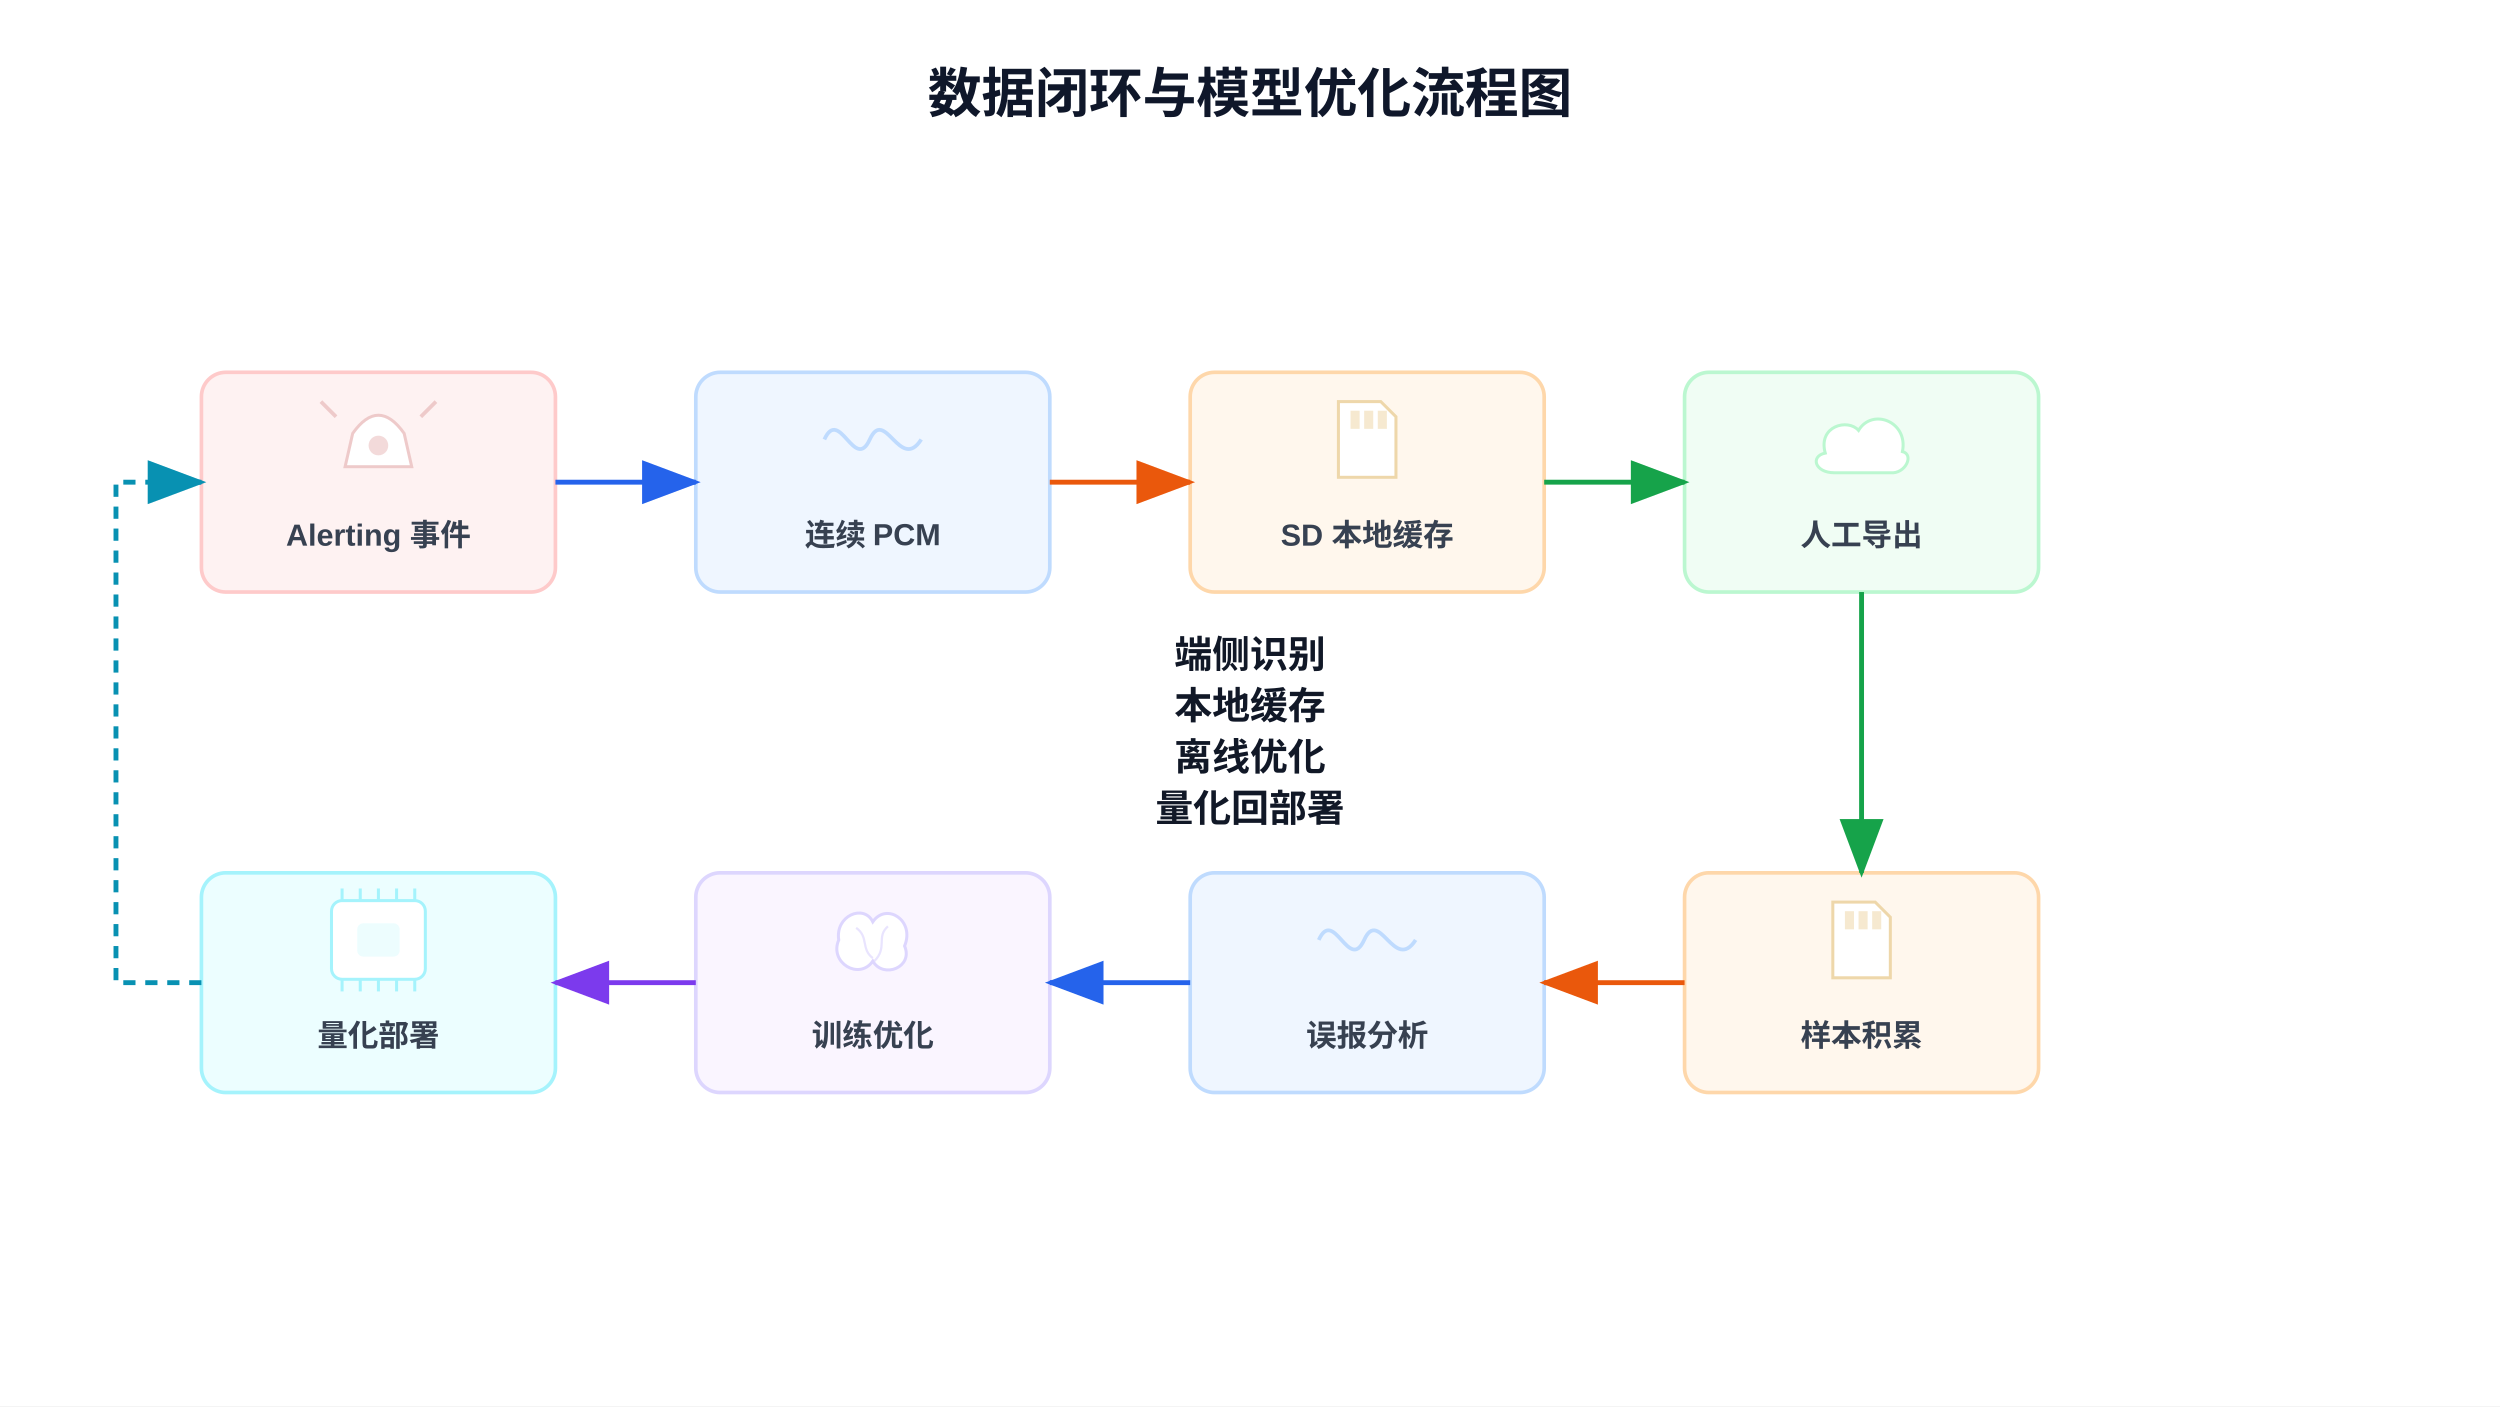
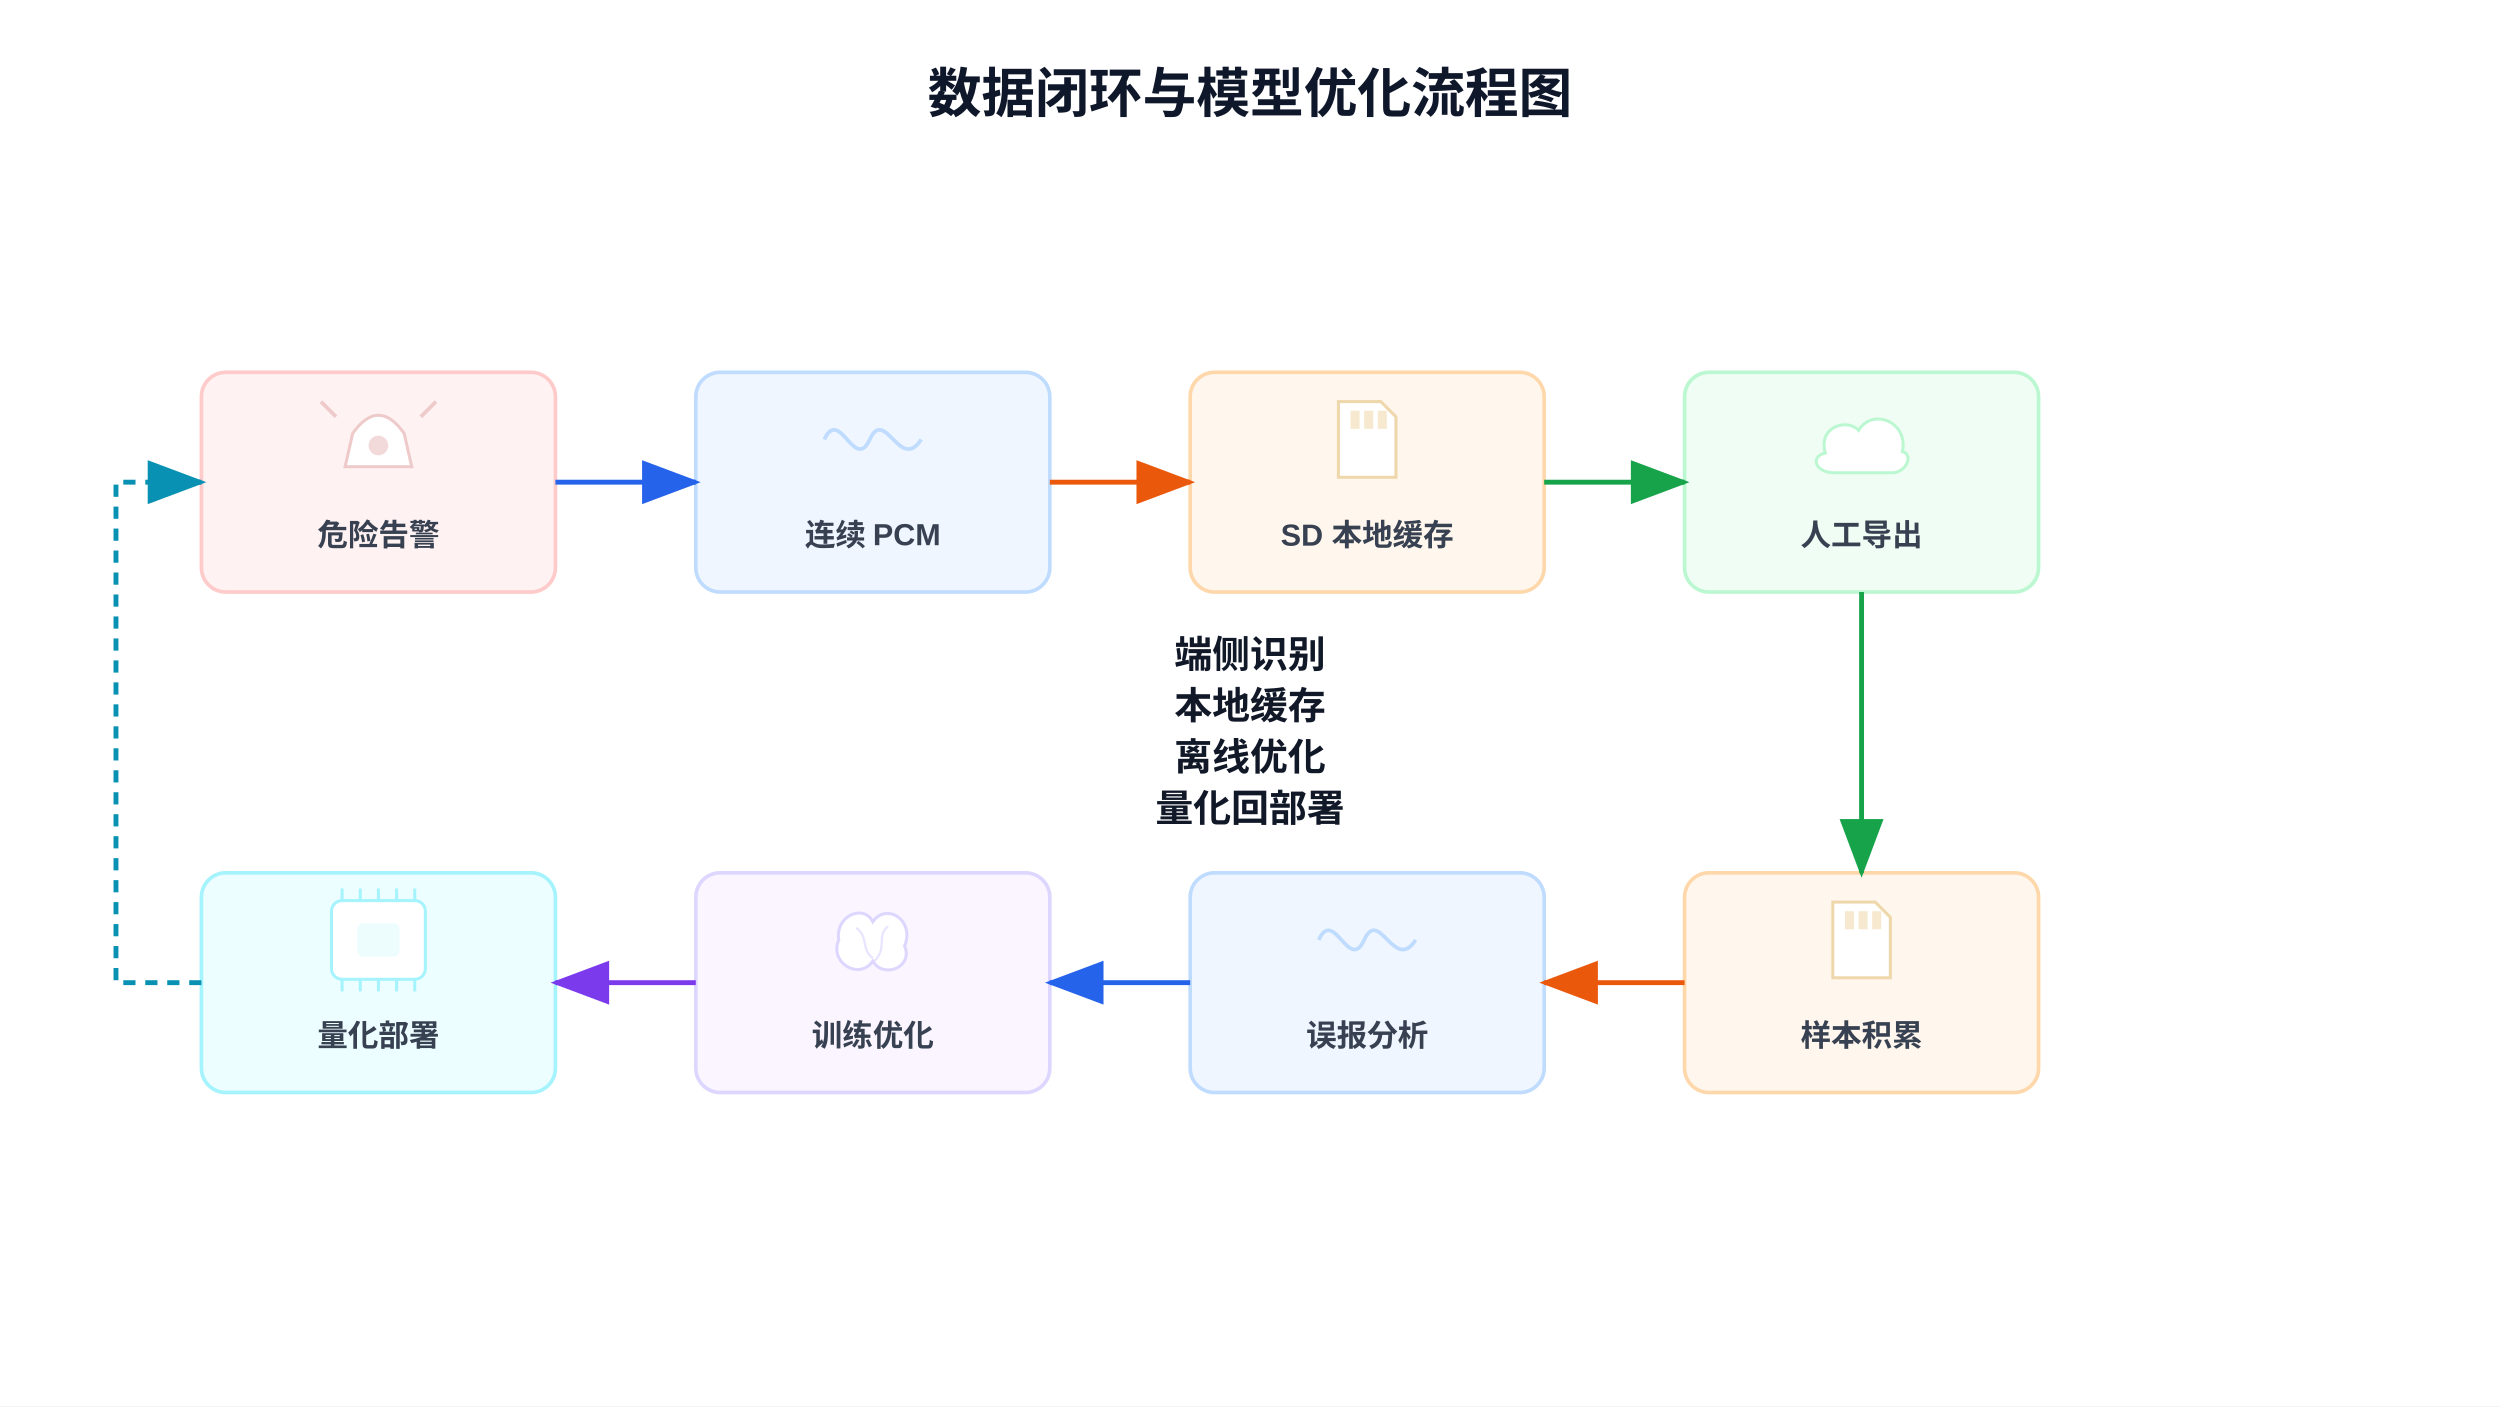
<svg xmlns="http://www.w3.org/2000/svg" viewBox="0 0 2048 1152" width="2048" height="1152">
  <style>
text { font-family: 'Microsoft YaHei', 'PingFang SC', 'SimHei', 'Helvetica Neue', Arial, sans-serif; }
.title { font-size: 44px; font-weight: 700; fill: #0f172a; }
.label { font-size: 31px; font-weight: 700; fill: #111827; }
.small { font-size: 25px; font-weight: 600; fill: #374151; }
.hint { font-size: 22px; font-weight: 600; fill: #6b7280; }
</style>
  <defs>
    <marker id="arrow-blue" markerWidth="12" markerHeight="9" refX="11" refY="4.5" orient="auto">
      <polygon points="0 0, 12 4.5, 0 9" fill="#2563eb" />
    </marker>
    <marker id="arrow-red" markerWidth="12" markerHeight="9" refX="11" refY="4.5" orient="auto">
      <polygon points="0 0, 12 4.5, 0 9" fill="#dc2626" />
    </marker>
    <marker id="arrow-green" markerWidth="12" markerHeight="9" refX="11" refY="4.5" orient="auto">
      <polygon points="0 0, 12 4.5, 0 9" fill="#16a34a" />
    </marker>
    <marker id="arrow-orange" markerWidth="12" markerHeight="9" refX="11" refY="4.5" orient="auto">
      <polygon points="0 0, 12 4.5, 0 9" fill="#ea580c" />
    </marker>
    <marker id="arrow-purple" markerWidth="12" markerHeight="9" refX="11" refY="4.5" orient="auto">
      <polygon points="0 0, 12 4.5, 0 9" fill="#7c3aed" />
    </marker>
    <marker id="arrow-cyan" markerWidth="12" markerHeight="9" refX="11" refY="4.5" orient="auto">
      <polygon points="0 0, 12 4.5, 0 9" fill="#0891b2" />
    </marker>
    <marker id="arrow-gray" markerWidth="12" markerHeight="9" refX="11" refY="4.5" orient="auto">
      <polygon points="0 0, 12 4.5, 0 9" fill="#6b7280" />
    </marker>
  </defs>
  <rect width="2048" height="1152" fill="#ffffff" />
  <text x="1024.0" y="92" text-anchor="middle" class="title">数据闭环与模型优化流程图</text>
  <rect x="165" y="305" width="290" height="180" rx="20" fill="#fef2f2" stroke="#fecaca" stroke-width="3" />
  <g transform="translate(310.0 360) scale(0.62) translate(-310.0 -360)">
    <path d="M 266.0,396 L 276.0,352 Q 310.0,304 344.0,352 L 354.0,396 Z" fill="#ffffff" stroke="#eecaca" stroke-width="4" />
    <circle cx="310.0" cy="368" r="13" fill="#eecaca" opacity="0.7" />
    <path d="M 254.0,330 L 234.0,310 M 366.0,330 L 386.0,310" stroke="#eecaca" stroke-width="5" />
  </g>
-   <text x="310.0" y="447.0" text-anchor="middle" class="small">Alerting 事件</text>
+   <text x="310.0" y="447.0" text-anchor="middle" class="small">危险告警</text>
  <rect x="570" y="305" width="290" height="180" rx="20" fill="#eff6ff" stroke="#bfdbfe" stroke-width="3" />
  <g transform="translate(715.0 360) scale(0.62) translate(-715.0 -360)">
    <path d="M 651.0,360 C 671.0,316 691.0,404 711.0,360 C 731.0,316 751.0,404 779.0,360" stroke="#bfdbfe" stroke-width="5" fill="none" />
  </g>
  <text x="715.0" y="447.0" text-anchor="middle" class="small">连续 PCM</text>
  <rect x="975" y="305" width="290" height="180" rx="20" fill="#fff7ed" stroke="#fed7aa" stroke-width="3" />
  <g transform="translate(1120.0 360) scale(0.62) translate(-1120.0 -360)">
    <path d="M 1082.0,310 L 1138.0,310 L 1158.0,330 L 1158.0,410 L 1082.0,410 Z" fill="#ffffff" stroke="#eed7aa" stroke-width="4" />
    <rect x="1098.0" y="322" width="12" height="24" fill="#eed7aa" opacity="0.55" />
    <rect x="1116.0" y="322" width="12" height="24" fill="#eed7aa" opacity="0.55" />
    <rect x="1134.0" y="322" width="12" height="24" fill="#eed7aa" opacity="0.55" />
  </g>
  <text x="1120.0" y="447.0" text-anchor="middle" class="small">SD 本地缓存</text>
  <rect x="1380" y="305" width="290" height="180" rx="20" fill="#f0fdf4" stroke="#bbf7d0" stroke-width="3" />
  <g transform="translate(1525.0 360) scale(0.62) translate(-1525.0 -360)">
    <path d="M 1477.0,378 C 1467.0,342 1507.0,332 1521.0,348 C 1539.0,318 1587.0,336 1579.0,376 C 1595.0,380 1583.0,406 1563.0,404 L 1489.0,404 C 1463.0,404 1457.0,382 1477.0,378 Z" fill="#ffffff" stroke="#bbf7d0" stroke-width="4" />
  </g>
  <text x="1525.0" y="447.0" text-anchor="middle" class="small">人工导出</text>
  <rect x="1380" y="715" width="290" height="180" rx="20" fill="#fff7ed" stroke="#fed7aa" stroke-width="3" />
  <g transform="translate(1525.0 770) scale(0.62) translate(-1525.0 -770)">
    <path d="M 1487.0,720 L 1543.0,720 L 1563.0,740 L 1563.0,820 L 1487.0,820 Z" fill="#ffffff" stroke="#eed7aa" stroke-width="4" />
    <rect x="1503.0" y="732" width="12" height="24" fill="#eed7aa" opacity="0.55" />
    <rect x="1521.0" y="732" width="12" height="24" fill="#eed7aa" opacity="0.55" />
    <rect x="1539.0" y="732" width="12" height="24" fill="#eed7aa" opacity="0.55" />
  </g>
  <text x="1525.0" y="857.0" text-anchor="middle" class="small">样本积累</text>
  <rect x="975" y="715" width="290" height="180" rx="20" fill="#eff6ff" stroke="#bfdbfe" stroke-width="3" />
  <g transform="translate(1120.0 770) scale(0.62) translate(-1120.0 -770)">
    <path d="M 1056.0,770 C 1076.0,726 1096.0,814 1116.0,770 C 1136.0,726 1156.0,814 1184.0,770" stroke="#bfdbfe" stroke-width="5" fill="none" />
  </g>
  <text x="1120.0" y="857.0" text-anchor="middle" class="small">误报分析</text>
  <rect x="570" y="715" width="290" height="180" rx="20" fill="#faf5ff" stroke="#ddd6fe" stroke-width="3" />
  <g transform="translate(715.0 770) scale(0.62) translate(-715.0 -770)">
    <path d="M 670.0,770 C 665.0,738 703.0,722 715.0,746 C 733.0,720 771.0,744 757.0,778 C 769.0,806 729.0,822 715.0,798 C 697.0,824 657.0,800 670.0,770 Z" fill="#ffffff" stroke="#ddd6fe" stroke-width="4" />
    <path d="M 693.0,754 C 710.0,766 699.0,782 715.0,794 M 735.0,752 C 719.0,766 735.0,780 717.0,798" stroke="#ddd6fe" stroke-width="3" fill="none" opacity="0.65" />
  </g>
  <text x="715.0" y="857.0" text-anchor="middle" class="small">训练优化</text>
  <rect x="165" y="715" width="290" height="180" rx="20" fill="#ecfeff" stroke="#a5f3fc" stroke-width="3" />
  <g transform="translate(310.0 770) scale(0.62) translate(-310.0 -770)">
    <line x1="262.0" y1="718" x2="262.0" y2="702" stroke="#a5f3fc" stroke-width="4" />
    <line x1="262.0" y1="822" x2="262.0" y2="838" stroke="#a5f3fc" stroke-width="4" />
    <line x1="286.0" y1="718" x2="286.0" y2="702" stroke="#a5f3fc" stroke-width="4" />
    <line x1="286.0" y1="822" x2="286.0" y2="838" stroke="#a5f3fc" stroke-width="4" />
    <line x1="310.0" y1="718" x2="310.0" y2="702" stroke="#a5f3fc" stroke-width="4" />
    <line x1="310.0" y1="822" x2="310.0" y2="838" stroke="#a5f3fc" stroke-width="4" />
    <line x1="334.0" y1="718" x2="334.0" y2="702" stroke="#a5f3fc" stroke-width="4" />
    <line x1="334.0" y1="822" x2="334.0" y2="838" stroke="#a5f3fc" stroke-width="4" />
    <line x1="358.0" y1="718" x2="358.0" y2="702" stroke="#a5f3fc" stroke-width="4" />
    <line x1="358.0" y1="822" x2="358.0" y2="838" stroke="#a5f3fc" stroke-width="4" />
    <rect x="248.0" y="718" width="124" height="104" rx="14" fill="#ffffff" stroke="#a5f3fc" stroke-width="4" />
    <rect x="282.0" y="748" width="56" height="44" rx="8" fill="#a5f3fc" opacity="0.2" />
  </g>
  <text x="310.0" y="857.0" text-anchor="middle" class="small">量化部署</text>
  <line x1="455" y1="395" x2="570" y2="395" stroke="#2563eb" stroke-width="4" fill="none" marker-end="url(#arrow-blue)" />
  <line x1="860" y1="395" x2="975" y2="395" stroke="#ea580c" stroke-width="4" fill="none" marker-end="url(#arrow-orange)" />
  <line x1="1265" y1="395" x2="1380" y2="395" stroke="#16a34a" stroke-width="4" fill="none" marker-end="url(#arrow-green)" />
  <path d="M 1525,485 L 1525,620 L 1525,715" stroke="#16a34a" stroke-width="4" fill="none" marker-end="url(#arrow-green)" />
  <line x1="1380" y1="805" x2="1265" y2="805" stroke="#ea580c" stroke-width="4" fill="none" marker-end="url(#arrow-orange)" />
  <line x1="975" y1="805" x2="860" y2="805" stroke="#2563eb" stroke-width="4" fill="none" marker-end="url(#arrow-blue)" />
  <line x1="570" y1="805" x2="455" y2="805" stroke="#7c3aed" stroke-width="4" fill="none" marker-end="url(#arrow-purple)" />
  <path d="M 165,805 L 95,805 L 95,395 L 165,395" stroke="#0891b2" stroke-width="4" fill="none" stroke-dasharray="10,8" marker-end="url(#arrow-cyan)" />
  <text x="1024" y="547.0" text-anchor="middle" class="label">端侧识别</text>
  <text x="1024" y="589.0" text-anchor="middle" class="label">本地缓存</text>
  <text x="1024" y="631.0" text-anchor="middle" class="label">离线优化</text>
  <text x="1024" y="673.0" text-anchor="middle" class="label">量化回部署</text>
</svg>
